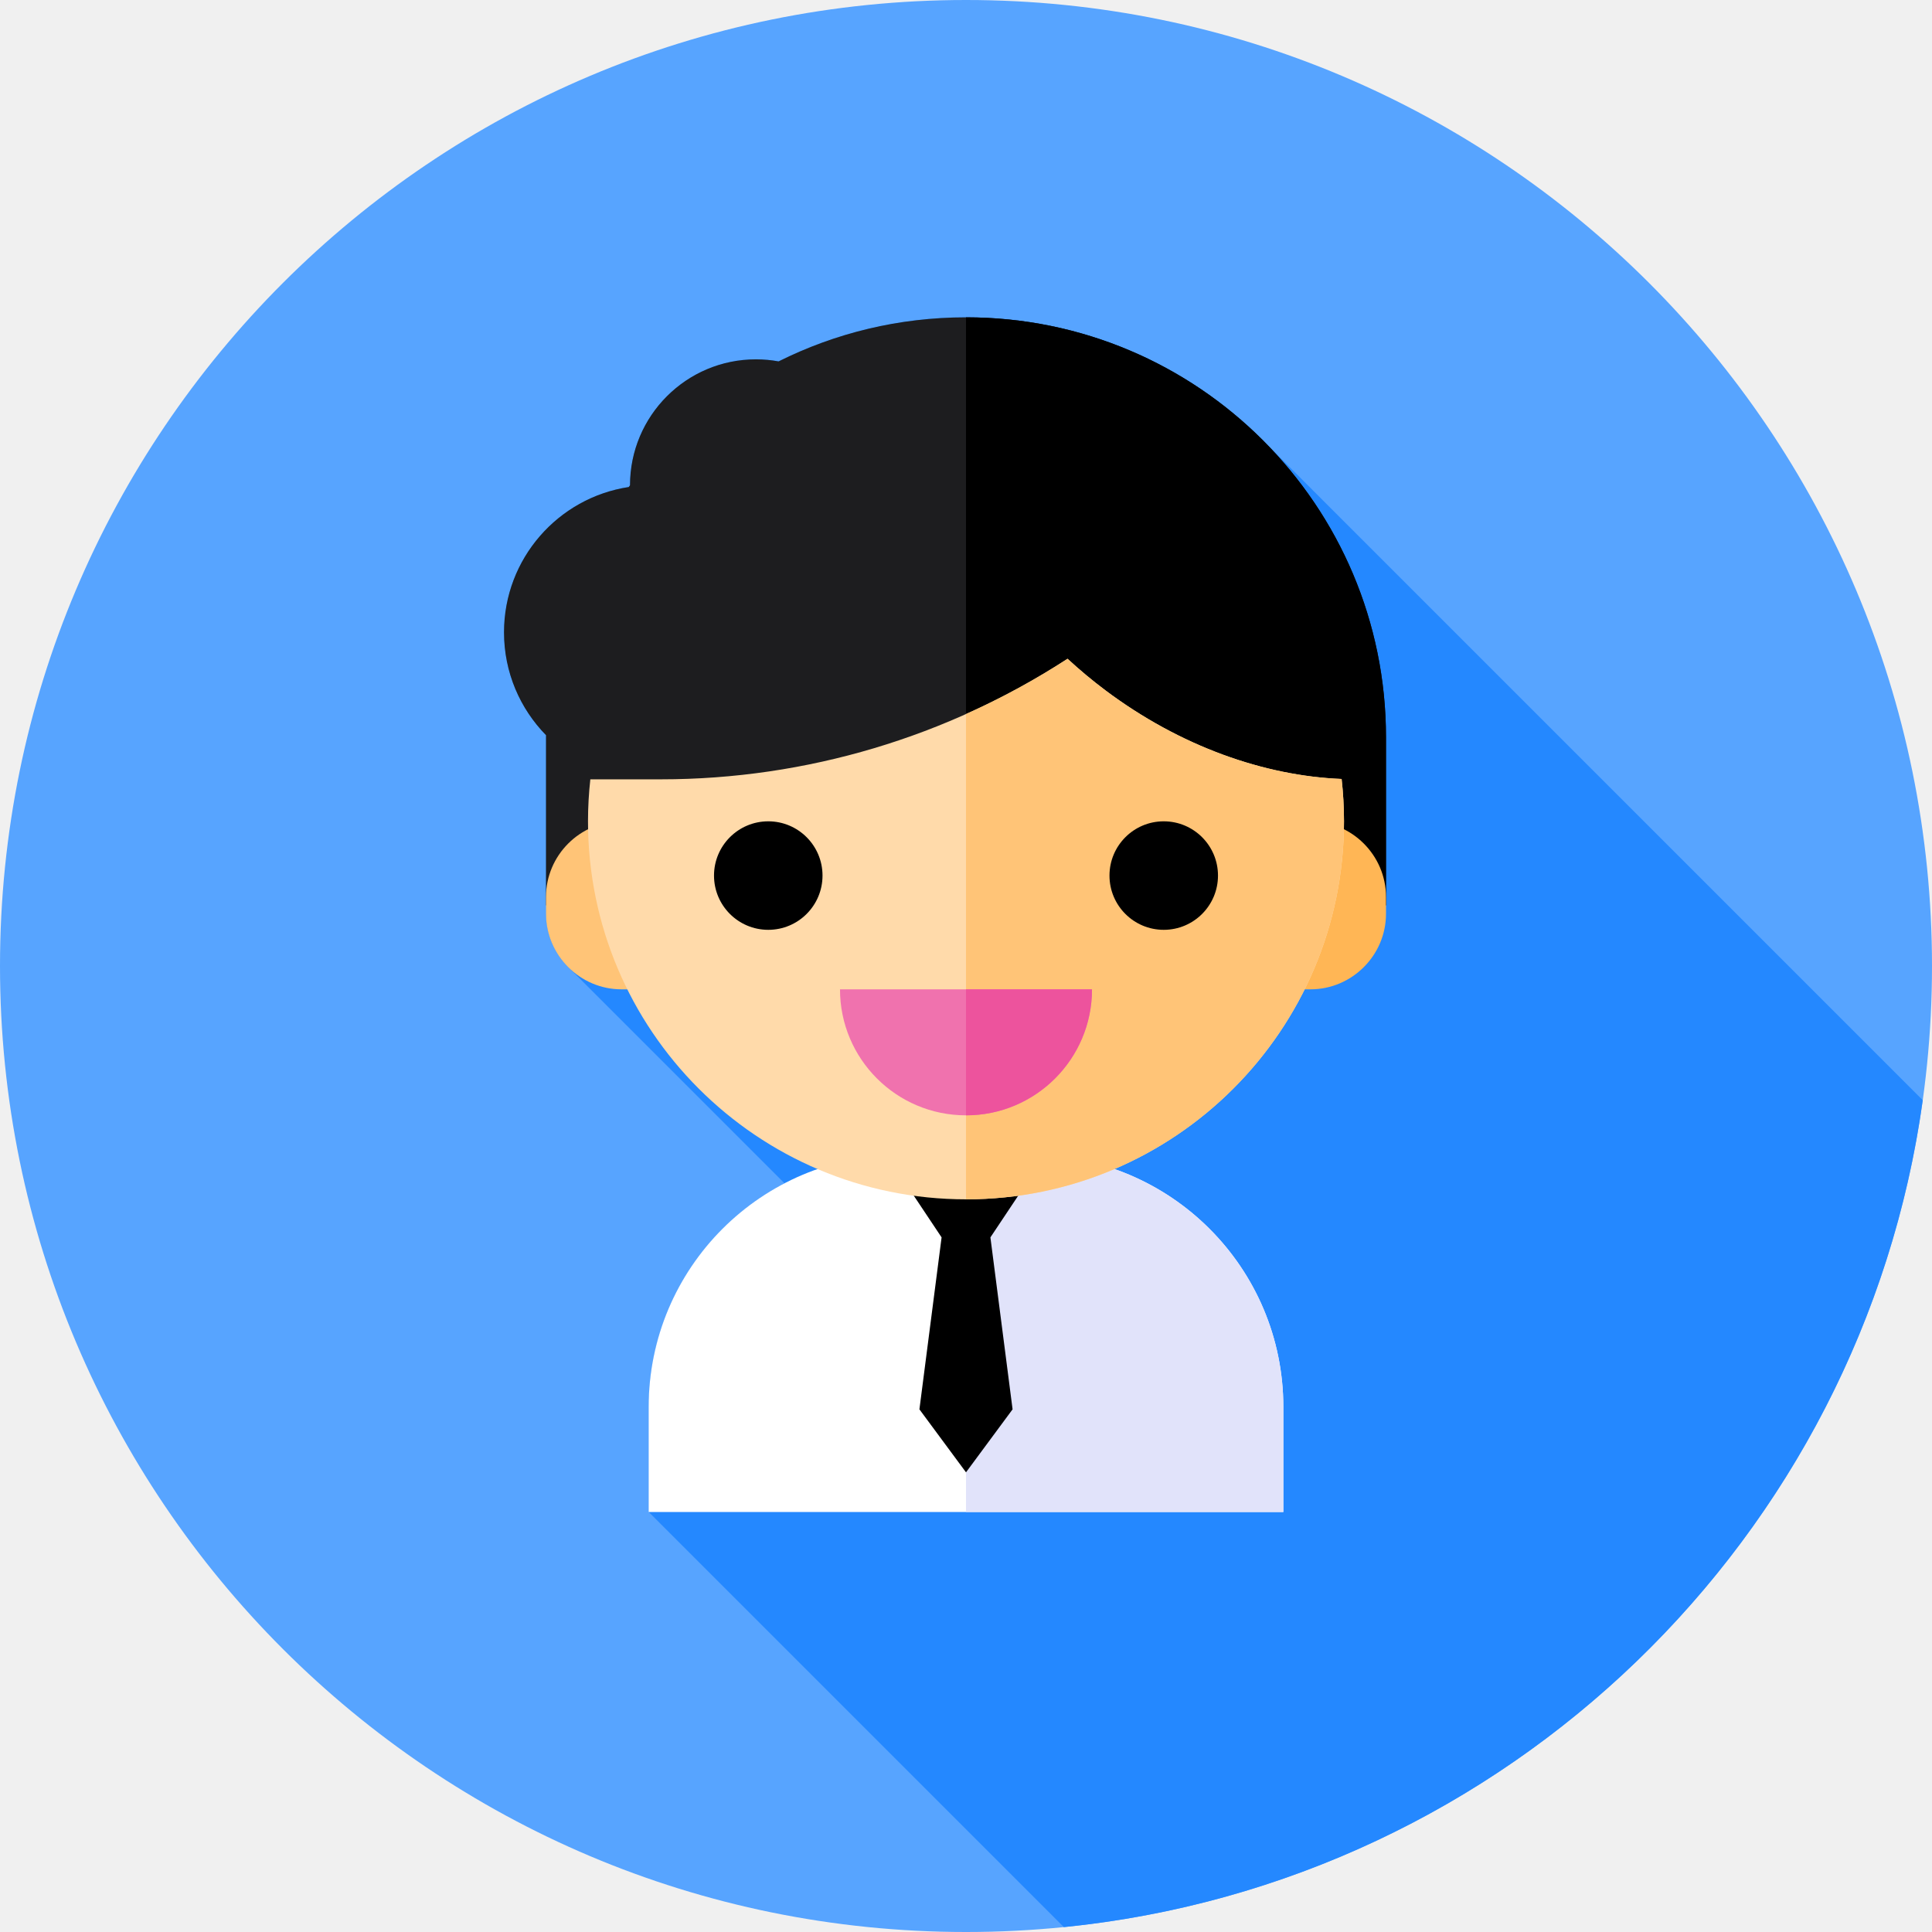
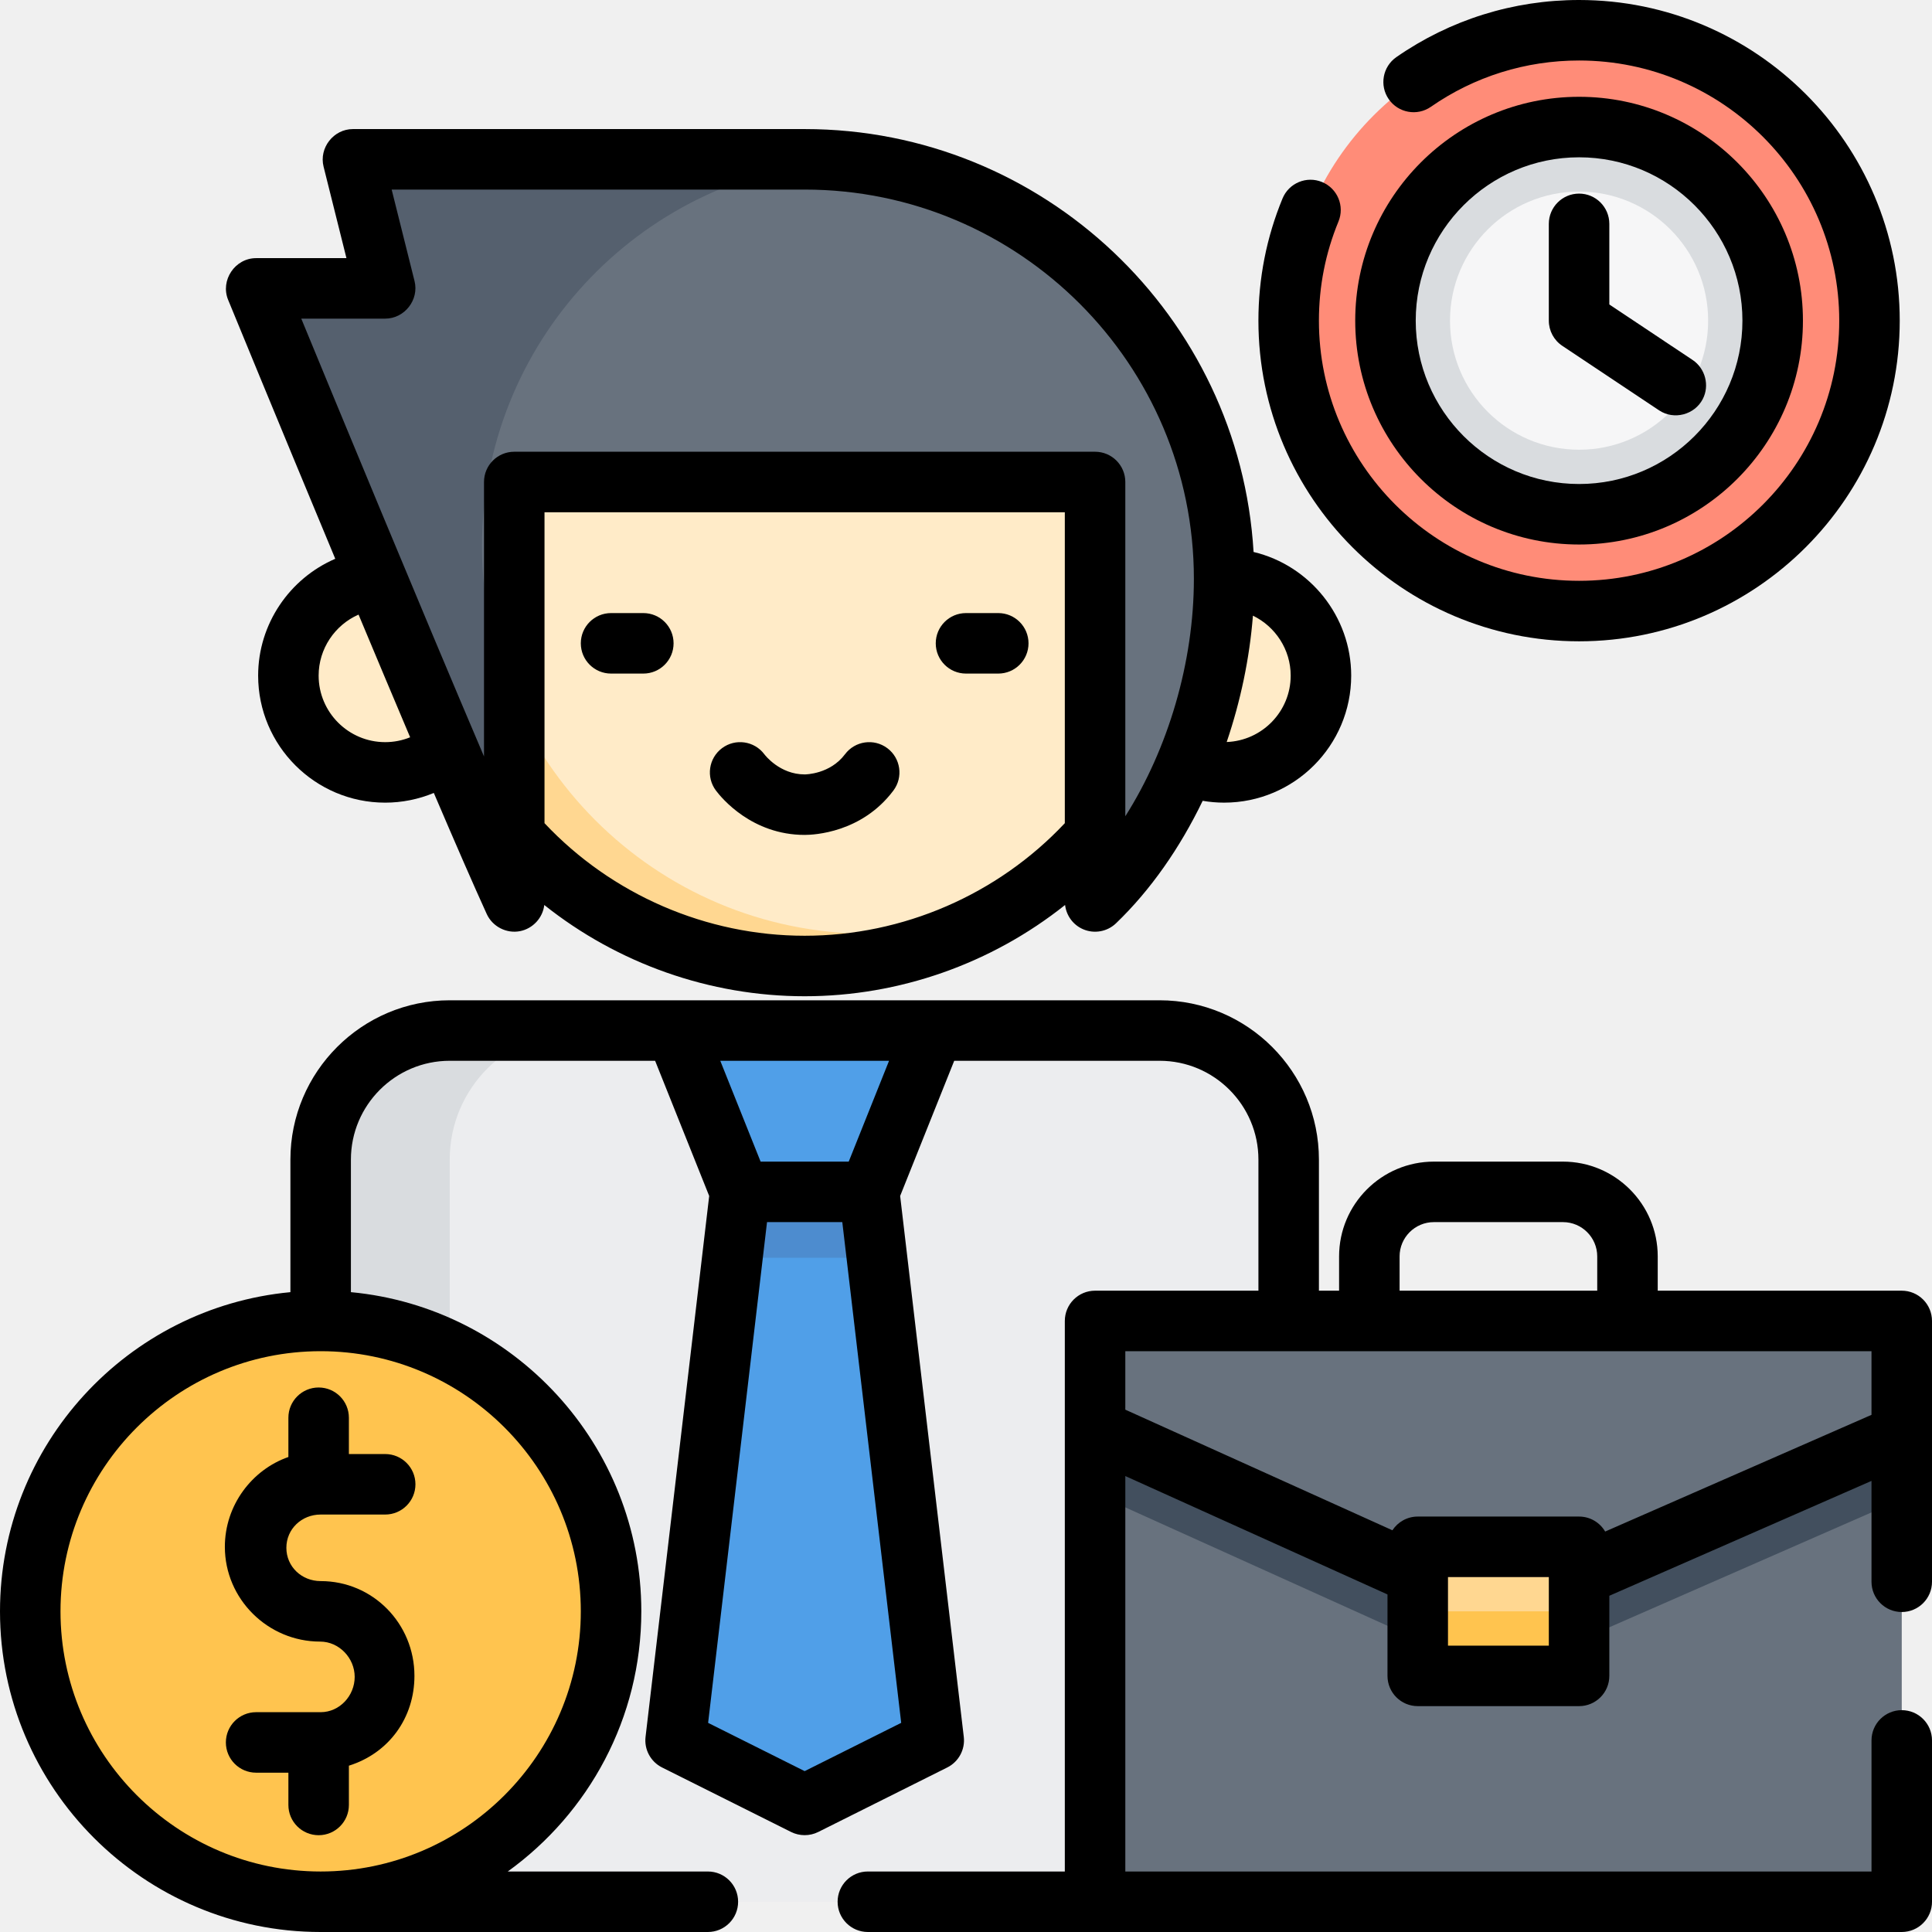
- <svg xmlns="http://www.w3.org/2000/svg" version="1.1" id="Capa_1" x="0px" y="0px" viewBox="0 0 512 512" style="enable-background:new 0 0 512 512;" xml:space="preserve" height="32" width="32">
-   <circle style="fill:#57A4FF;" cx="256" cy="256" r="256" />
-   <path style="fill:#2488FF;" d="M509.549,291.562L336.345,118.357c-20.256-21.113-48.755-34.259-80.325-34.259l0,0  c-17.849,0-34.712,4.208-49.664,11.676c-1.943-0.352-3.942-0.545-5.987-0.545c-18.44,0-33.388,14.946-33.391,33.385  c-0.112,0.15-0.225,0.301-0.336,0.452c-18.715,2.844-33.055,19.003-33.055,38.511c0,10.615,4.251,20.234,11.137,27.261  c-0.001,0.189-0.007,0.376-0.007,0.565v42.296v2.226v2.226c0,5.729,2.451,10.902,6.339,14.563l-0.014,0.013l56.884,56.884  c-21.387,11.132-36.001,33.483-36.001,59.261v27.826l110.007,110.007C399.388,498.896,493.409,407.688,509.549,291.562z" />
-   <path style="fill:#FFFFFF;" d="M340.097,400.696H171.903V372.87c0-36.883,29.9-66.783,66.783-66.783h34.628  c36.883,0,66.783,29.9,66.783,66.783v27.826H340.097z" />
-   <path style="fill:#E1E3FA;" d="M273.314,306.087H256v94.609h84.097V372.87C340.097,335.987,310.197,306.087,273.314,306.087z" />
-   <polygon points="243.655,373.488 256,390.184 256,390.323 256,390.323 256,390.184 256,390.184 268.345,373.488 262.469,327.919   277.024,306.087 234.976,306.087 249.531,327.919 " />
-   <path style="fill:#1D1D1F;" d="M256,84.097L256,84.097c-17.85,0-34.714,4.208-49.665,11.676c-1.943-0.352-3.942-0.545-5.988-0.545  c-18.44,0-33.388,14.946-33.391,33.385c-0.112,0.15-0.225,0.301-0.336,0.452c-18.714,2.843-33.054,19.002-33.054,38.511  c0,10.615,4.252,20.234,11.137,27.261c-0.001,0.189-0.007,0.376-0.007,0.565v44.522h222.609v-44.522  C367.304,133.929,317.472,84.097,256,84.097z" />
-   <path d="M256,84.097L256,84.097v155.826h111.304v-44.522C367.304,133.929,317.472,84.097,256,84.097z" />
-   <path style="fill:#FFC477;" d="M189.217,262.184H164.73c-11.019,0-20.035-9.016-20.035-20.035v-4.452  c0-11.019,9.016-20.035,20.035-20.035h24.487V262.184z" />
-   <path style="fill:#FFB655;" d="M322.783,262.184h24.487c11.019,0,20.035-9.016,20.035-20.035v-4.452  c0-11.019-9.016-20.035-20.035-20.035h-24.487V262.184z" />
-   <path style="fill:#FFDAAA;" d="M292.927,182.933c-3.536-2.652-6.872-5.447-10.016-8.353  c-31.748,20.617-69.103,31.951-107.788,31.951h-18.678c-0.404,3.655-0.619,7.367-0.619,11.13  c0,55.325,44.849,100.174,100.174,100.174s100.174-44.849,100.174-100.174c0-3.795-0.218-7.54-0.63-11.225  C335.034,205.608,312.737,197.791,292.927,182.933z" />
-   <path style="fill:#FFC477;" d="M355.544,206.436c-20.511-0.829-42.808-8.646-62.616-23.503c-3.536-2.652-6.872-5.447-10.016-8.353  c-8.587,5.576-17.588,10.467-26.911,14.645v128.61c55.325,0,100.174-44.849,100.174-100.174  C356.174,213.867,355.956,210.123,355.544,206.436z" />
-   <circle cx="203.598" cy="232.036" r="14.377" />
-   <circle cx="308.402" cy="232.036" r="14.377" />
-   <path style="fill:#F072AE;" d="M256,295.575c18.442,0,33.391-14.949,33.391-33.391h-66.783  C222.609,280.625,237.558,295.575,256,295.575z" />
-   <path style="fill:#ED539D;" d="M256,262.184v33.391c18.442,0,33.391-14.949,33.391-33.391H256z" />
-   <g />
-   <g />
-   <g />
-   <g />
-   <g />
-   <g />
-   <g />
-   <g />
-   <g />
-   <g />
-   <g />
-   <g />
-   <g />
-   <g />
-   <g />
+ <svg xmlns="http://www.w3.org/2000/svg" version="1.1" id="Layer_1" viewBox="0 0 512 512" xml:space="preserve" height="40" width="40">
+   <path style="fill:#ECEDEF;" d="M341.511,503.983H84.977V307.307c0-18.891,15.314-34.205,34.205-34.205h188.125  c18.891,0,34.205,15.314,34.205,34.205V503.983z" />
+   <path style="fill:#D9DCDF;" d="M153.386,273.102h-34.205c-18.891,0-34.205,15.314-34.205,34.205v196.676h34.205V307.307  C119.182,288.416,134.496,273.102,153.386,273.102z" />
+   <g>
+     <circle style="fill:#FFEBC8;" cx="324.409" cy="179.04" r="25.653" />
+     <circle style="fill:#FFEBC8;" cx="102.079" cy="179.04" r="25.653" />
+     <circle style="fill:#FFEBC8;" cx="213.244" cy="153.386" r="102.614" />
+   </g>
+   <path style="fill:#FFD791;" d="M230.347,247.449c-56.672,0-102.614-45.942-102.614-102.614c0-36.784,19.359-69.041,48.44-87.155  c-38.349,14.864-65.542,52.107-65.542,95.707C110.63,210.058,156.573,256,213.244,256c19.888,0,38.45-5.664,54.174-15.458  C255.919,244.999,243.419,247.449,230.347,247.449z" />
+   <path style="fill:#68727E;" d="M213.244,42.221h-94.063H93.528l8.551,34.205H67.875c0,0,51.307,125.016,68.409,162.472  c0-17.468,0-47.336,0-68.409c0-23.563,0-42.756,0-42.756h76.96h76.96v111.165c21.08-20.231,34.205-53.988,34.205-85.511  C324.409,91.992,274.639,42.221,213.244,42.221z" />
+   <path style="fill:#55606E;" d="M221.984,42.562c-2.884-0.224-5.798-0.341-8.739-0.341h-94.063H93.528l8.551,34.205H67.875  c0,0,51.307,125.016,68.409,162.472c0-13.517,0-34.459,0-53.006c-5.495-12.573-8.551-26.456-8.551-41.056  C127.733,90.979,169.224,46.819,221.984,42.562z" />
+   <g>
+     <polygon style="fill:#509FE8;" points="230.347,315.858 196.142,315.858 179.04,273.102 247.449,273.102  " />
+     <polygon style="fill:#509FE8;" points="247.449,461.228 213.244,478.33 179.04,461.228 196.142,315.858 230.347,315.858  " />
+   </g>
+   <polygon style="fill:#4D8CCF;" points="230.347,315.858 196.142,315.858 194.088,333.316 232.401,333.316 " />
+   <circle style="fill:#FF8C78;" cx="418.472" cy="84.977" r="76.96" />
+   <circle style="fill:#D9DCDF;" cx="418.472" cy="84.977" r="51.307" />
+   <g>
+     <circle style="fill:#F6F6F7;" cx="418.472" cy="84.977" r="34.205" />
+     <polyline style="fill:#F6F6F7;" points="444.125,102.079 418.472,84.977 418.472,59.324  " />
+   </g>
+   <circle style="fill:#FFC44F;" cx="84.977" cy="427.023" r="76.96" />
+   <rect x="290.205" y="350.063" style="fill:#68727E;" width="213.779" height="153.921" />
+   <polygon style="fill:#424F5E;" points="503.983,397.29 503.983,367.165 290.205,367.165 290.205,395.853 397.094,444.125 " />
+   <polygon style="fill:#68727E;" points="503.983,380.187 503.983,350.063 290.205,350.063 290.205,378.751 397.094,427.023 " />
+   <rect x="375.716" y="409.921" style="fill:#FFD791;" width="42.756" height="34.205" />
+   <rect x="375.716" y="427.023" style="fill:#FFC44F;" width="42.756" height="17.102" />
+   <path d="M170.489,162.472h-8.551c-4.427,0-8.017,3.589-8.017,8.017s3.589,8.017,8.017,8.017h8.551c4.427,0,8.017-3.589,8.017-8.017  S174.916,162.472,170.489,162.472z" />
+   <path d="M264.551,162.472H256c-4.427,0-8.017,3.589-8.017,8.017s3.589,8.017,8.017,8.017h8.551c4.427,0,8.017-3.589,8.017-8.017  S268.979,162.472,264.551,162.472z" />
+   <path d="M88.848,148.086c-12.09,5.2-20.438,17.278-20.438,30.954c0,18.566,15.105,33.67,33.67,33.67  c4.446,0,8.826-0.89,12.886-2.571c5.622,13.155,10.544,24.459,14.026,32.088c1.52,3.33,5.231,5.243,8.825,4.537  c3.383-0.664,6.021-3.503,6.423-6.931c19.476,15.51,43.87,24.183,69.006,24.183c25.139,0,49.536-8.674,69.013-24.189  c0.331,2.832,2.138,5.308,4.804,6.444c2.956,1.259,6.377,0.634,8.695-1.591c9.129-8.762,16.932-19.954,22.965-32.457  c1.871,0.319,3.77,0.485,5.688,0.485c18.566,0,33.67-15.105,33.67-33.67c0-15.638-10.921-29.198-25.872-32.758  C328.519,83.86,276.575,34.205,213.244,34.205H93.528c-5.129,0-9.025,4.977-7.777,9.961l6.061,24.244H67.875  c-5.599,0-9.545,5.871-7.416,11.061C60.716,80.1,73.775,111.907,88.848,148.086z M102.079,196.676  c-9.725,0-17.637-7.912-17.637-17.637c0-7.121,4.313-13.415,10.578-16.165c4.604,11.009,9.256,22.081,13.672,32.513  C106.618,196.227,104.393,196.676,102.079,196.676z M213.244,247.983c-26.023,0-51.119-10.87-68.944-29.833v-82.401h137.887v82.401  C264.364,237.114,239.269,247.983,213.244,247.983z M342.046,179.04c0,9.497-7.551,17.243-16.961,17.603  c3.666-10.796,6.067-22.151,6.954-33.487C337.987,166.032,342.046,172.143,342.046,179.04z M102.079,84.443  c5.129,0,9.025-4.977,7.777-9.961l-6.061-24.244h109.448c56.876,0,103.148,46.272,103.148,103.148  c0,22.14-6.817,45.027-18.171,62.931v-88.585c0-4.427-3.589-8.017-8.017-8.017H136.284c-4.427,0-8.017,3.589-8.017,8.017v72.733  c-16.712-39.201-38.973-93.077-48.426-116.023H102.079z" />
+   <path d="M235.157,198.28c-3.542-2.656-8.567-1.938-11.223,1.603c-3.962,5.284-10.416,5.344-10.689,5.344  c-6.607,0-10.524-5.124-10.688-5.342c-2.656-3.542-7.68-4.263-11.223-1.607c-3.542,2.655-4.263,7.68-1.607,11.223  c1.472,1.964,9.524,11.76,23.517,11.76c2.454,0,15.123-0.567,23.516-11.758C239.416,205.961,238.698,200.936,235.157,198.28z" />
+   <path d="M418.472,169.954c46.856,0,84.977-38.121,84.977-84.977S465.328,0,418.472,0c-17.419,0-34.163,5.234-48.422,15.138  c-3.636,2.526-4.537,7.521-2.012,11.157c2.525,3.635,7.522,4.537,11.157,2.012c11.561-8.03,25.143-12.273,39.276-12.273  c38.015,0,68.944,30.928,68.944,68.944s-30.928,68.944-68.944,68.944s-68.944-30.928-68.944-68.944  c0-9.101,1.742-17.939,5.18-26.271c1.689-4.093-0.261-8.779-4.354-10.468c-4.093-1.689-8.779,0.261-10.468,4.354  c-4.241,10.281-6.392,21.177-6.392,32.385C333.495,131.833,371.616,169.954,418.472,169.954z" />
+   <path d="M418.472,144.301c32.711,0,59.324-26.612,59.324-59.324s-26.612-59.324-59.324-59.324s-59.324,26.612-59.324,59.324  S385.76,144.301,418.472,144.301z M418.472,41.687c23.871,0,43.29,19.42,43.29,43.29s-19.42,43.29-43.29,43.29  c-23.871,0-43.29-19.42-43.29-43.29S394.601,41.687,418.472,41.687z" />
+   <path d="M414.025,91.647l25.653,17.102c3.928,2.619,9.406,1.191,11.572-2.994c1.852-3.579,0.673-8.113-2.678-10.347l-22.084-14.722  V59.324c0-4.427-3.589-8.017-8.017-8.017c-4.427,0-8.017,3.589-8.017,8.017v25.653C410.455,87.658,411.794,90.161,414.025,91.647z" />
+   <path d="M503.983,342.046h-64.668v-9.086c0-13.851-11.268-25.119-25.119-25.119h-34.205c-13.851,0-25.119,11.268-25.119,25.119  v9.086h-5.344v-34.739c0-23.28-18.941-42.221-42.221-42.221H119.182c-23.281,0-42.221,18.941-42.221,42.221v35.128  C33.851,346.489,0,382.871,0,427.023C0,473.879,38.121,512,84.977,512c0.594,0,102.614,0,102.614,0c4.427,0,8.017-3.589,8.017-8.017  c0-4.427-3.589-8.017-8.017-8.017h-53.026c21.412-15.444,35.389-40.585,35.389-68.944c0-44.152-33.851-80.534-76.96-84.588v-35.128  c0-14.44,11.748-26.188,26.188-26.188h54.43l14.33,35.825l-16.864,143.347c-0.394,3.355,1.355,6.596,4.377,8.107l34.205,17.102  c2.237,1.118,4.933,1.118,7.17,0l34.205-17.102c3.022-1.51,4.772-4.752,4.377-8.107l-16.864-143.347l14.33-35.825h54.43  c14.44,0,26.188,11.748,26.188,26.188v34.739h-43.29c-4.427,0-8.017,3.589-8.017,8.017v145.904h-52.197  c-4.427,0-8.017,3.589-8.017,8.017c0,4.427,3.589,8.017,8.017,8.017h273.993c4.427,0,8.017-3.589,8.017-8.017v-42.756  c0-4.427-3.589-8.017-8.017-8.017c-4.427,0-8.017,3.589-8.017,8.017v34.739H298.221V391.168l69.478,31.376v21.581  c0,4.427,3.589,8.017,8.017,8.017h42.756c4.427,0,8.017-3.589,8.017-8.017v-21.229l69.478-30.443v26.732  c0,4.427,3.589,8.017,8.017,8.017c4.427,0,8.017-3.589,8.017-8.017v-69.122C512,345.635,508.411,342.046,503.983,342.046z   M153.921,427.023c0,38.015-30.928,68.944-68.944,68.944s-68.944-30.928-68.944-68.944s30.928-68.944,68.944-68.944  S153.921,389.008,153.921,427.023z M213.244,469.367l-25.585-12.793l15.611-132.7h19.947l15.611,132.699L213.244,469.367z   M224.919,307.841h-23.35l-10.689-26.722h44.728L224.919,307.841z M370.906,332.96c0-5.01,4.076-9.086,9.086-9.086h34.205  c5.01,0,9.086,4.076,9.086,9.086v9.086h-52.376V332.96z M410.455,436.109h-26.722v-18.171h26.722V436.109z M425.384,405.874  c-1.392-2.373-3.962-3.97-6.913-3.97h-42.756c-2.81,0-5.279,1.448-6.711,3.637l-70.784-31.966v-15.496h197.745v16.868  L425.384,405.874z" />
+   <path d="M84.977,419.006c-5.01,0-9.086-3.808-9.086-8.818s4.076-8.818,9.086-8.818h17.102c4.427,0,8.017-3.589,8.017-8.017  c0-4.427-3.589-8.017-8.017-8.017h-9.62v-9.62c0-4.427-3.589-8.017-8.017-8.017c-4.427,0-8.017,3.589-8.017,8.017v10.405  c-9.62,3.354-16.835,12.752-16.835,23.8c0,13.851,11.402,25.119,25.253,25.119c5.01,0,9.153,4.343,9.153,9.353  s-4.008,9.353-9.019,9.353H67.875c-4.427,0-8.017,3.589-8.017,8.017c0,4.427,3.589,8.017,8.017,8.017h8.551v8.551  c0,4.427,3.589,8.017,8.017,8.017c4.427,0,8.017-3.589,8.017-8.017v-10.405c10.689-3.354,17.37-12.752,17.37-23.8  C109.829,430.275,98.828,419.006,84.977,419.006z" />
</svg>
